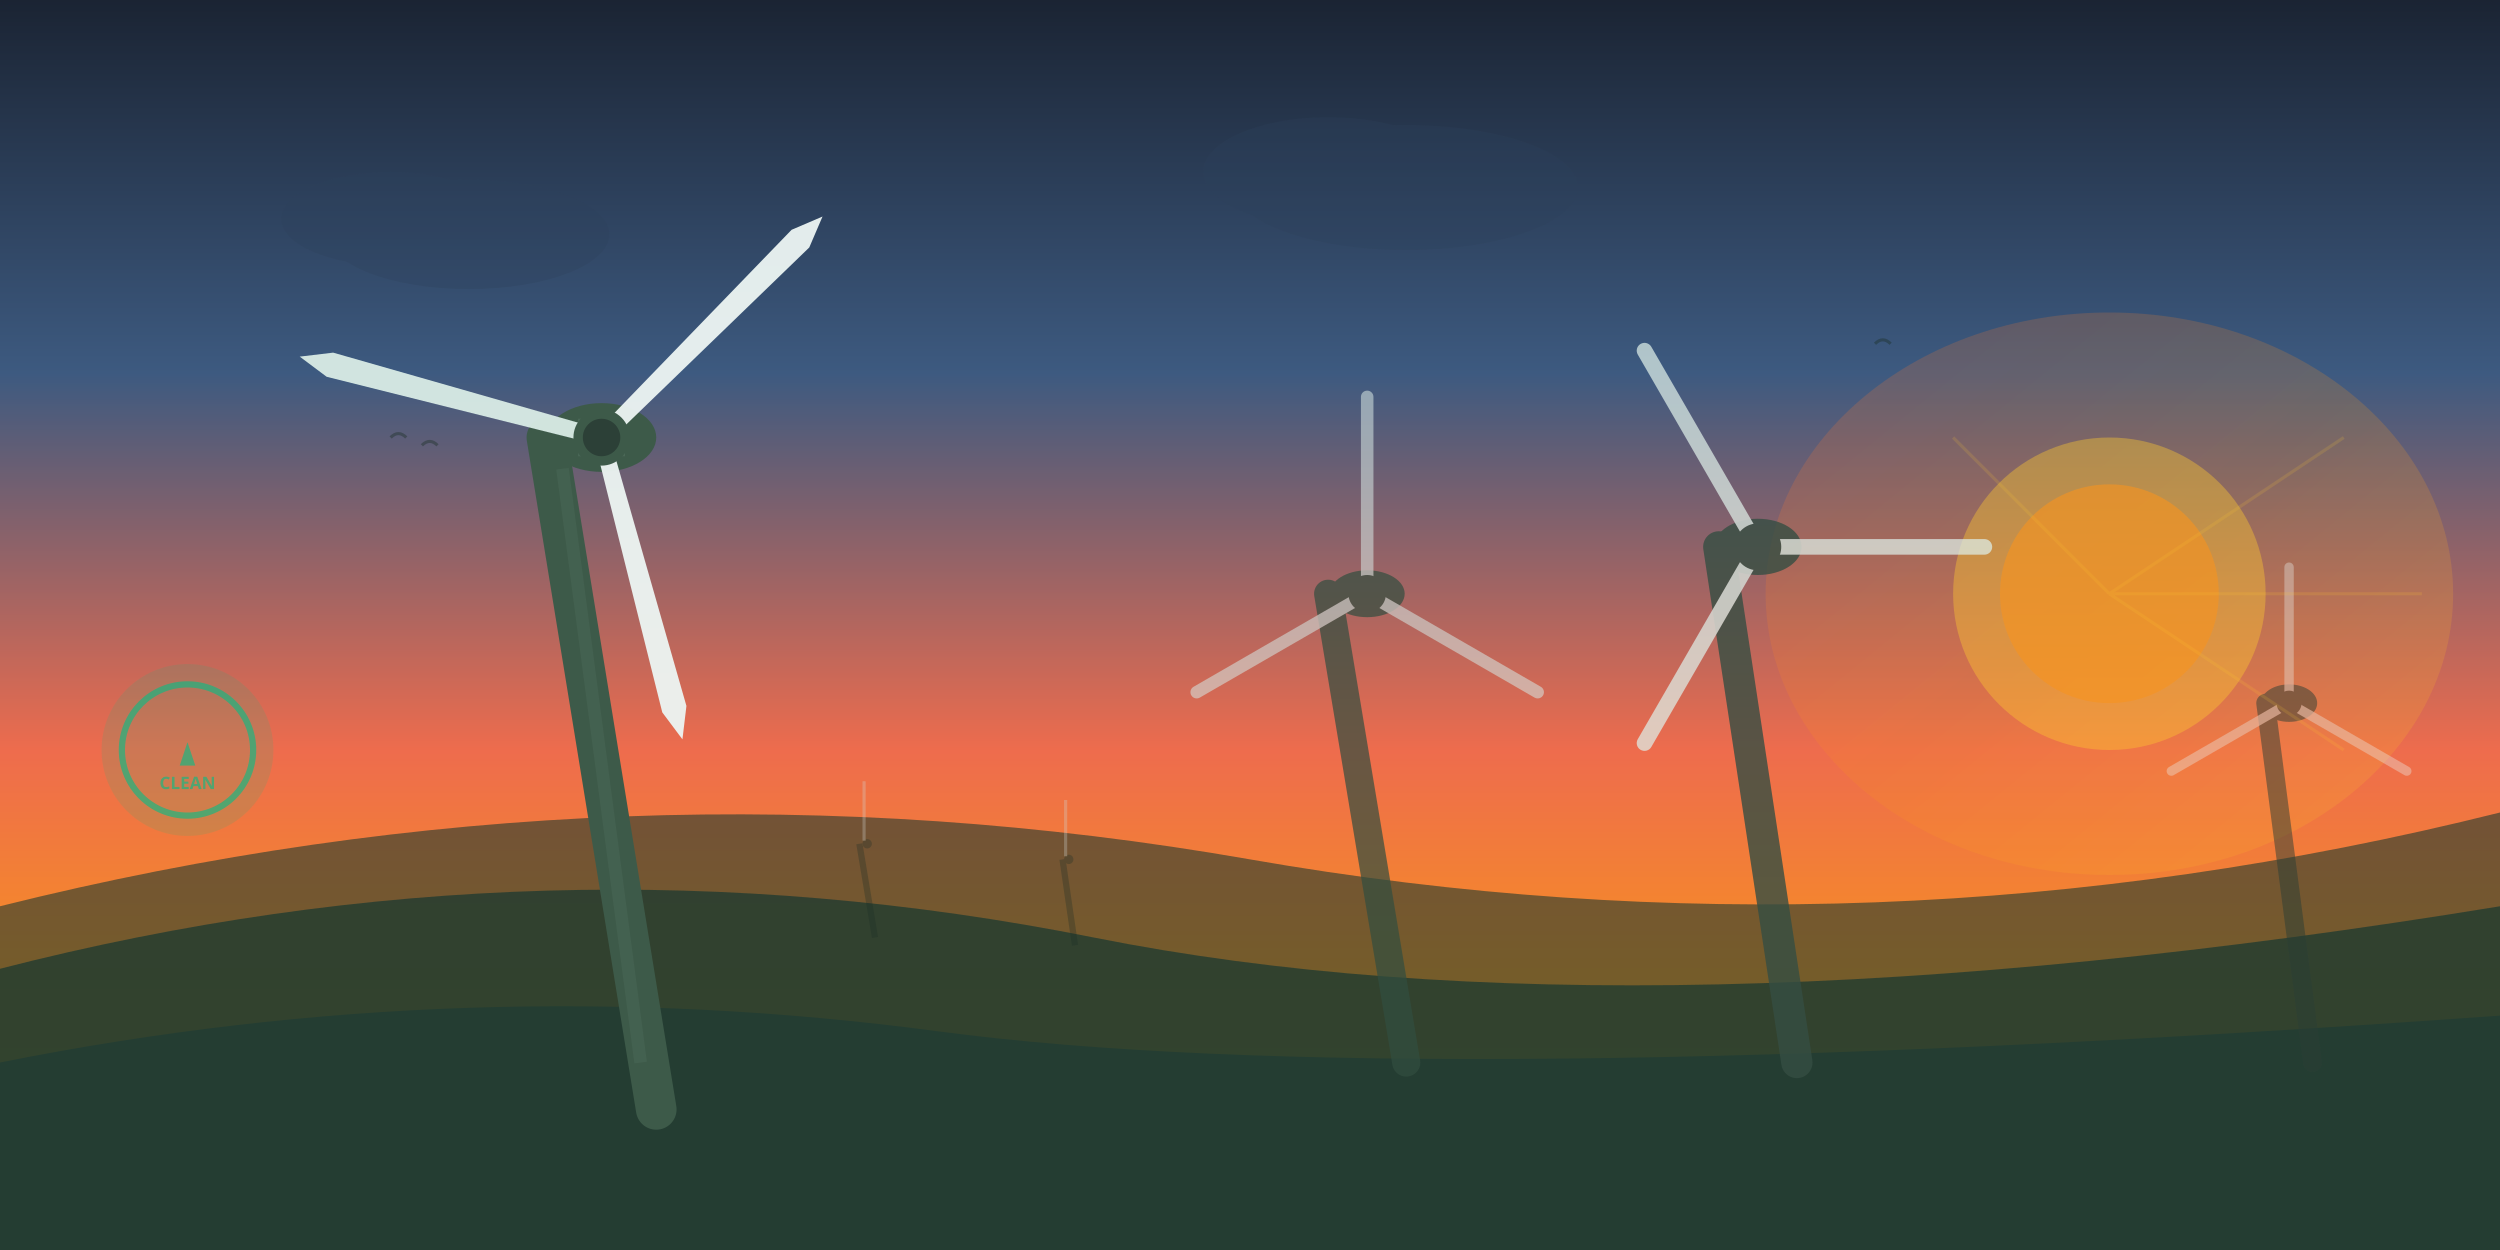
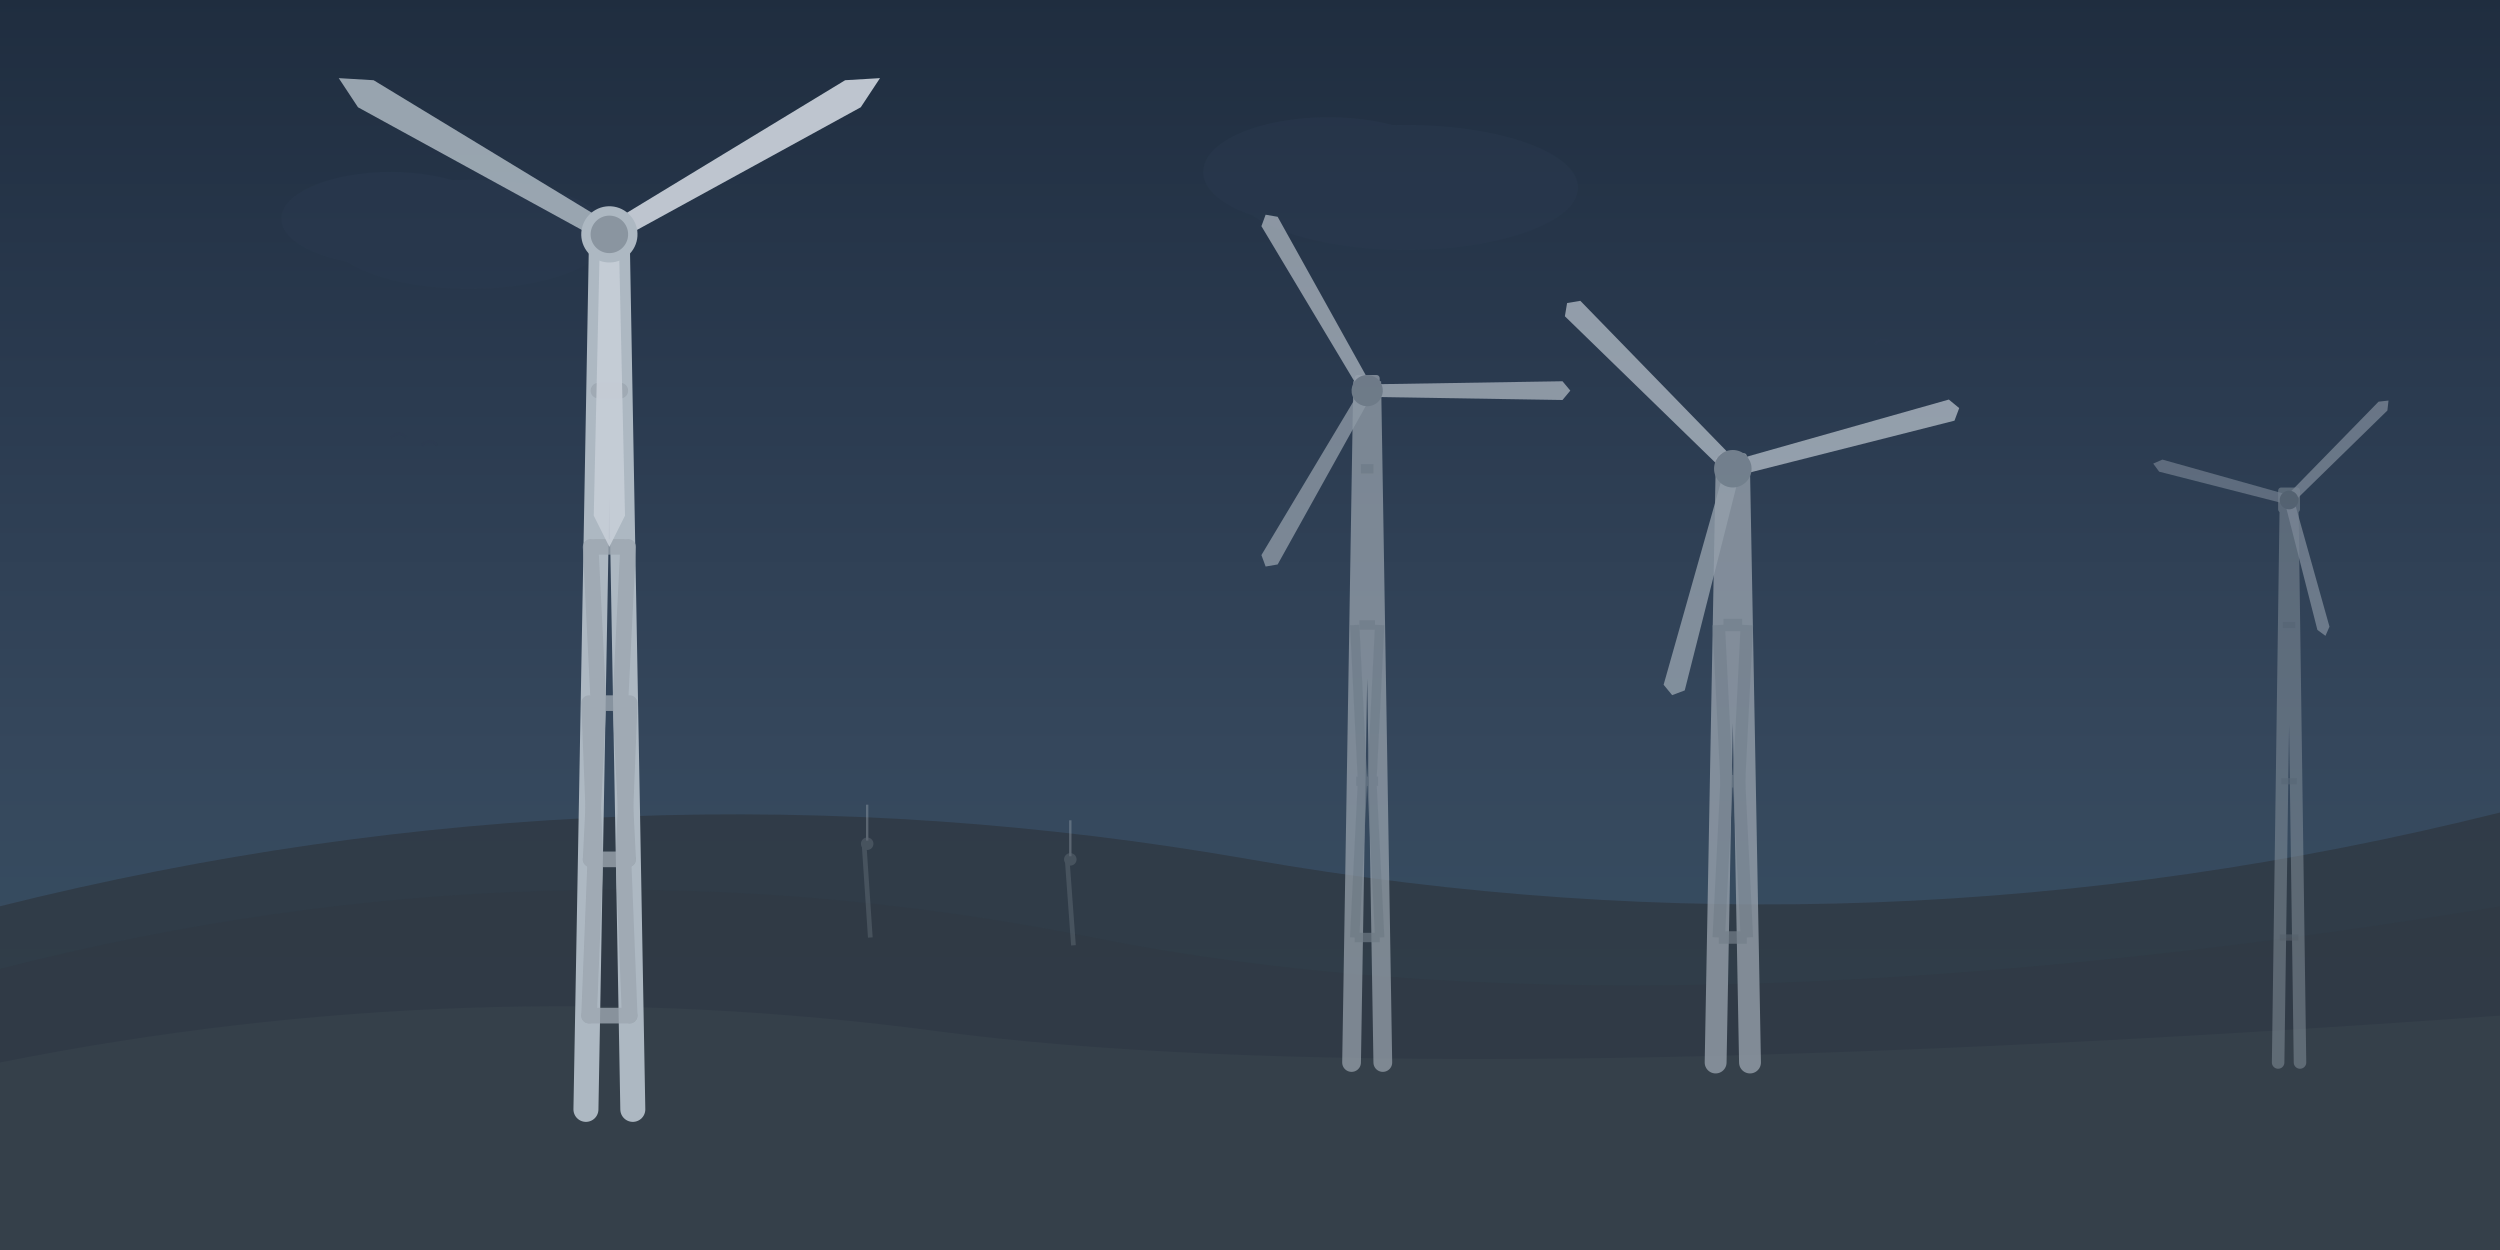
- <svg xmlns="http://www.w3.org/2000/svg" viewBox="0 0 1600 800" role="img" aria-label="Wind turbine farm at sunset generating renewable energy">
+ <svg xmlns="http://www.w3.org/2000/svg" viewBox="0 0 1600 800" role="img" aria-label="Wind turbine farm generating renewable energy">
  <defs>
-     <linearGradient id="sky" x1="0" y1="0" x2="0" y2="1">
-       <stop offset="0%" stop-color="#1a2332" />
-       <stop offset="30%" stop-color="#3d5a80" />
-       <stop offset="60%" stop-color="#ee6c4d" />
-       <stop offset="80%" stop-color="#f7931e" />
-       <stop offset="100%" stop-color="#fdc830" />
-     </linearGradient>
-     <linearGradient id="sun-glow" x1="0" y1="0" x2="1" y2="1">
-       <stop offset="0%" stop-color="#ff6b35" />
-       <stop offset="50%" stop-color="#f7931e" />
-       <stop offset="100%" stop-color="#fdc830" />
+     <linearGradient id="sky3" x1="0" y1="0" x2="0" y2="1">
+       <stop offset="0%" stop-color="#1f2d3f" />
+       <stop offset="30%" stop-color="#2a3a4f" />
+       <stop offset="60%" stop-color="#35475c" />
+       <stop offset="100%" stop-color="#3a5567" />
    </linearGradient>
  </defs>
-   <rect width="1600" height="800" fill="url(#sky)" />
-   <ellipse class="svg-sun-glow" cx="1350" cy="380" rx="220" ry="180" fill="url(#sun-glow)" opacity="0.2" />
-   <circle class="svg-sun-glow" cx="1350" cy="380" r="100" fill="#fdc830" opacity="0.4" />
-   <circle class="svg-sun-glow" cx="1350" cy="380" r="70" fill="#f7931e" opacity="0.6" />
-   <g class="svg-clouds" fill="#2d4059" opacity="0.3">
+   <rect width="1600" height="800" fill="url(#sky3)" />
+   <g class="svg-clouds" fill="#2a3a4f" opacity="0.4">
    <ellipse cx="300" cy="150" rx="90" ry="35" />
    <ellipse cx="250" cy="140" rx="70" ry="30" />
    <ellipse cx="900" cy="120" rx="110" ry="40" />
    <ellipse cx="850" cy="110" rx="80" ry="35" />
  </g>
-   <path class="svg-terrain" d="M0 580 Q400 480 800 550 T1600 520 L1600 800 L0 800 Z" fill="#1f3a2f" opacity="0.6" />
-   <path class="svg-terrain" d="M0 620 Q350 530 700 600 T1600 580 L1600 800 L0 800 Z" fill="#213b30" opacity="0.8" />
-   <path class="svg-terrain" d="M0 680 Q300 620 600 660 T1600 650 L1600 800 L0 800 Z" fill="#243d32" />
+   <path class="svg-terrain" d="M0 580 Q400 480 800 550 T1600 520 L1600 800 L0 800 Z" fill="#2c3239" opacity="0.6" />
+   <path class="svg-terrain" d="M0 620 Q350 530 700 600 T1600 580 L1600 800 L0 800 Z" fill="#2f3a45" opacity="0.8" />
+   <path class="svg-terrain" d="M0 680 Q300 620 600 660 T1600 650 L1600 800 L0 800 Z" fill="#35404a" />
  <g class="svg-turbine-1" opacity="0.5">
-     <path d="M1450 450 L1480 680" stroke="#2a3d34" stroke-width="12" fill="none" stroke-linecap="round" />
-     <ellipse cx="1465" cy="450" rx="18" ry="12" fill="#2a3d34" />
-     <g transform="translate(1465, 450)">
-       <rect x="-3" y="-90" width="6" height="90" fill="#e8f1f0" opacity="0.7" rx="3" />
-       <rect x="-3" y="-90" width="6" height="90" fill="#e8f1f0" opacity="0.7" rx="3" transform="rotate(120)" />
-       <rect x="-3" y="-90" width="6" height="90" fill="#e8f1f0" opacity="0.7" rx="3" transform="rotate(240)" />
-       <circle r="8" fill="#2a3d34" />
+     <path d="M1458 680 L1463 320 L1467 320 L1472 680" stroke="#8a95a0" stroke-width="8" fill="none" stroke-linecap="round" />
+     <g stroke="#7a858f" stroke-width="4" opacity="0.6">
+       <path d="M1459 600 L1471 600" />
+       <path d="M1460 500 L1470 500" />
+       <path d="M1461 400 L1469 400" />
+     </g>
+     <rect x="1458" y="312" width="14" height="16" fill="#8a95a0" rx="2" />
+     <g transform="translate(1465, 320) rotate(45)">
+       <path d="M-3 0 L-4 -85 L0 -90 L4 -85 L3 0 Z" fill="#c5cdd6" opacity="0.8" />
+       <path d="M-3 0 L-4 -85 L0 -90 L4 -85 L3 0 Z" fill="#c5cdd6" opacity="0.8" transform="rotate(120)" />
+       <path d="M-3 0 L-4 -85 L0 -90 L4 -85 L3 0 Z" fill="#b8c2cc" opacity="0.7" transform="rotate(240)" />
+       <circle r="6" fill="#7a858f" />
    </g>
  </g>
  <g class="svg-turbine-2" opacity="0.7">
-     <path d="M850 380 L900 680" stroke="#314d3f" stroke-width="18" fill="none" stroke-linecap="round" />
-     <ellipse cx="875" cy="380" rx="24" ry="15" fill="#314d3f" />
-     <g transform="translate(875, 380)">
-       <rect x="-4" y="-130" width="8" height="130" fill="#d4e5e0" opacity="0.8" rx="4" />
-       <rect x="-4" y="-130" width="8" height="130" fill="#d4e5e0" opacity="0.8" rx="4" transform="rotate(120)" />
-       <rect x="-4" y="-130" width="8" height="130" fill="#d4e5e0" opacity="0.8" rx="4" transform="rotate(240)" />
-       <circle r="12" fill="#314d3f" />
+     <path d="M865 680 L872 250 L878 250 L885 680" stroke="#9ca6b0" stroke-width="12" fill="none" stroke-linecap="round" />
+     <g stroke="#8a95a0" stroke-width="6" opacity="0.7">
+       <path d="M867 600 L883 600" />
+       <path d="M868 500 L882 500" />
+       <path d="M870 400 L880 400" />
+       <path d="M871 300 L879 300" />
+       <path d="M867 600 L872 500 M872 500 L867 400" />
+       <path d="M883 600 L878 500 M878 500 L883 400" />
+     </g>
+     <rect x="867" y="240" width="16" height="20" fill="#9ca6b0" rx="2" />
+     <g transform="translate(875, 250) rotate(-30)">
+       <path d="M-4 0 L-6 -125 L0 -130 L6 -125 L4 0 Z" fill="#c5cdd6" opacity="0.9" />
+       <path d="M-4 0 L-6 -125 L0 -130 L6 -125 L4 0 Z" fill="#c5cdd6" opacity="0.9" transform="rotate(120)" />
+       <path d="M-4 0 L-6 -125 L0 -130 L6 -125 L4 0 Z" fill="#b5bfc8" opacity="0.8" transform="rotate(240)" />
+       <circle r="10" fill="#8a95a0" />
    </g>
  </g>
  <g class="svg-turbine-3">
-     <path d="M350 280 L420 710" stroke="#3d5a49" stroke-width="26" fill="none" stroke-linecap="round" />
-     <path d="M360 300 L410 680" stroke="#4a6857" stroke-width="8" fill="none" opacity="0.5" />
-     <ellipse cx="385" cy="280" rx="35" ry="22" fill="#3d5a49" />
-     <rect x="370" y="268" width="30" height="24" fill="#4a6857" />
-     <g transform="translate(385, 280) rotate(45)">
-       <path d="M-5 0 L-8 -180 L0 -200 L8 -180 L5 0 Z" fill="#ecf5f2" opacity="0.95" />
-       <path d="M-5 0 L-8 -180 L0 -200 L8 -180 L5 0 Z" fill="#ecf5f2" opacity="0.95" transform="rotate(120)" />
-       <path d="M-5 0 L-8 -180 L0 -200 L8 -180 L5 0 Z" fill="#d8ebe5" opacity="0.95" transform="rotate(240)" />
-       <circle r="18" fill="#3d5a49" />
-       <circle r="12" fill="#2c4037" />
+     <g stroke="#adb8c2" stroke-width="16" stroke-linecap="round" fill="none">
+       <path d="M375 710 L385 150 L395 150 L405 710" />
+     </g>
+     <g stroke="#9ca6b0" stroke-width="10" stroke-linecap="round" fill="none" opacity="0.8">
+       <path d="M377 650 L403 650" />
+       <path d="M378 550 L402 550" />
+       <path d="M380 450 L400 450" />
+       <path d="M381 350 L399 350" />
+       <path d="M383 250 L397 250" />
+       <path d="M377 650 L381 550 M381 550 L377 450" />
+       <path d="M403 650 L399 550 M399 550 L403 450" />
+       <path d="M378 550 L383 450 M383 450 L378 350" />
+       <path d="M402 550 L397 450 M397 450 L402 350" />
+     </g>
+     <rect x="378" y="138" width="24" height="24" fill="#adb8c2" rx="3" />
+     <g transform="translate(390, 150) rotate(60)">
+       <path d="M-6 0 L-10 -180 L0 -200 L10 -180 L6 0 Z" fill="#c5cdd6" opacity="0.95" />
+       <path d="M-6 0 L-10 -180 L0 -200 L10 -180 L6 0 Z" fill="#c5cdd6" opacity="0.95" transform="rotate(120)" />
+       <path d="M-6 0 L-10 -180 L0 -200 L10 -180 L6 0 Z" fill="#adb8c2" opacity="0.85" transform="rotate(240)" />
+       <circle r="18" fill="#adb8c2" />
+       <circle r="12" fill="#8a95a0" />
    </g>
  </g>
-   <g class="svg-turbine-4" opacity="0.8">
-     <path d="M1100 350 L1150 680" stroke="#354d42" stroke-width="20" fill="none" stroke-linecap="round" />
-     <ellipse cx="1125" cy="350" rx="28" ry="18" fill="#354d42" />
-     <g transform="translate(1125, 350) rotate(-30)">
-       <rect x="-5" y="-150" width="10" height="150" fill="#deeee8" opacity="0.9" rx="5" />
-       <rect x="-5" y="-150" width="10" height="150" fill="#deeee8" opacity="0.9" rx="5" transform="rotate(120)" />
-       <rect x="-5" y="-150" width="10" height="150" fill="#deeee8" opacity="0.9" rx="5" transform="rotate(240)" />
-       <circle r="15" fill="#354d42" />
+   <g class="svg-turbine-4" opacity="0.75">
+     <path d="M1098 680 L1105 300 L1113 300 L1120 680" stroke="#9ca6b0" stroke-width="14" fill="none" stroke-linecap="round" />
+     <g stroke="#8a95a0" stroke-width="8" opacity="0.7">
+       <path d="M1100 600 L1118 600" />
+       <path d="M1101 500 L1117 500" />
+       <path d="M1103 400 L1115 400" />
+       <path d="M1100 600 L1105 500 M1105 500 L1100 400" />
+       <path d="M1118 600 L1113 500 M1113 500 L1118 400" />
+     </g>
+     <rect x="1100" y="290" width="18" height="20" fill="#9ca6b0" rx="2" />
+     <g transform="translate(1109, 300) rotate(-45)">
+       <path d="M-5 0 L-7 -145 L0 -150 L7 -145 L5 0 Z" fill="#c5cdd6" opacity="0.9" />
+       <path d="M-5 0 L-7 -145 L0 -150 L7 -145 L5 0 Z" fill="#c5cdd6" opacity="0.9" transform="rotate(120)" />
+       <path d="M-5 0 L-7 -145 L0 -150 L7 -145 L5 0 Z" fill="#b5bfc8" opacity="0.8" transform="rotate(240)" />
+       <circle r="12" fill="#8a95a0" />
    </g>
  </g>
-   <g class="svg-distant-turbines" opacity="0.3">
-     <line x1="550" y1="540" x2="560" y2="600" stroke="#1a2d24" stroke-width="4" />
-     <circle cx="555" cy="540" r="3" fill="#1a2d24" />
-     <line x1="553" y1="538" x2="553" y2="500" stroke="#d0d8d5" stroke-width="2" />
-     <line x1="680" y1="550" x2="688" y2="605" stroke="#1a2d24" stroke-width="4" />
-     <circle cx="684" cy="550" r="3" fill="#1a2d24" />
-     <line x1="682" y1="548" x2="682" y2="512" stroke="#d0d8d5" stroke-width="2" />
+   <g class="svg-distant-turbines" opacity="0.4">
+     <line x1="553" y1="540" x2="557" y2="600" stroke="#6a7580" stroke-width="3" />
+     <circle cx="555" cy="540" r="4" fill="#6a7580" />
+     <line x1="555" y1="538" x2="555" y2="515" stroke="#9ca6b0" stroke-width="1.5" />
+     <line x1="683" y1="550" x2="687" y2="605" stroke="#6a7580" stroke-width="3" />
+     <circle cx="685" cy="550" r="4" fill="#6a7580" />
+     <line x1="685" y1="548" x2="685" y2="525" stroke="#9ca6b0" stroke-width="1.5" />
  </g>
-   <g stroke="#1a2d24" stroke-width="2" fill="none" opacity="0.4">
+   <g stroke="#2a3a4f" stroke-width="2" fill="none" opacity="0.3">
    <path d="M250 280 Q255 275 260 280" />
    <path d="M270 285 Q275 280 280 285" />
    <path d="M1200 220 Q1205 215 1210 220" />
  </g>
-   <g stroke="#fdc830" stroke-width="2" opacity="0.15">
-     <line x1="1350" y1="380" x2="1500" y2="280" />
-     <line x1="1350" y1="380" x2="1550" y2="380" />
-     <line x1="1350" y1="380" x2="1500" y2="480" />
-     <line x1="1350" y1="380" x2="1250" y2="280" />
-   </g>
-   <g transform="translate(120, 480)" opacity="0.7">
-     <circle r="55" fill="#10b981" opacity="0.2" />
-     <circle r="42" fill="none" stroke="#10b981" stroke-width="4" />
-     <path d="M-10 -5 L-10 5 L5 0 Z" fill="#10b981" transform="rotate(-90)" />
-     <text x="0" y="25" text-anchor="middle" font-family="sans-serif" font-size="11" fill="#10b981" font-weight="bold">CLEAN</text>
-   </g>
</svg>
